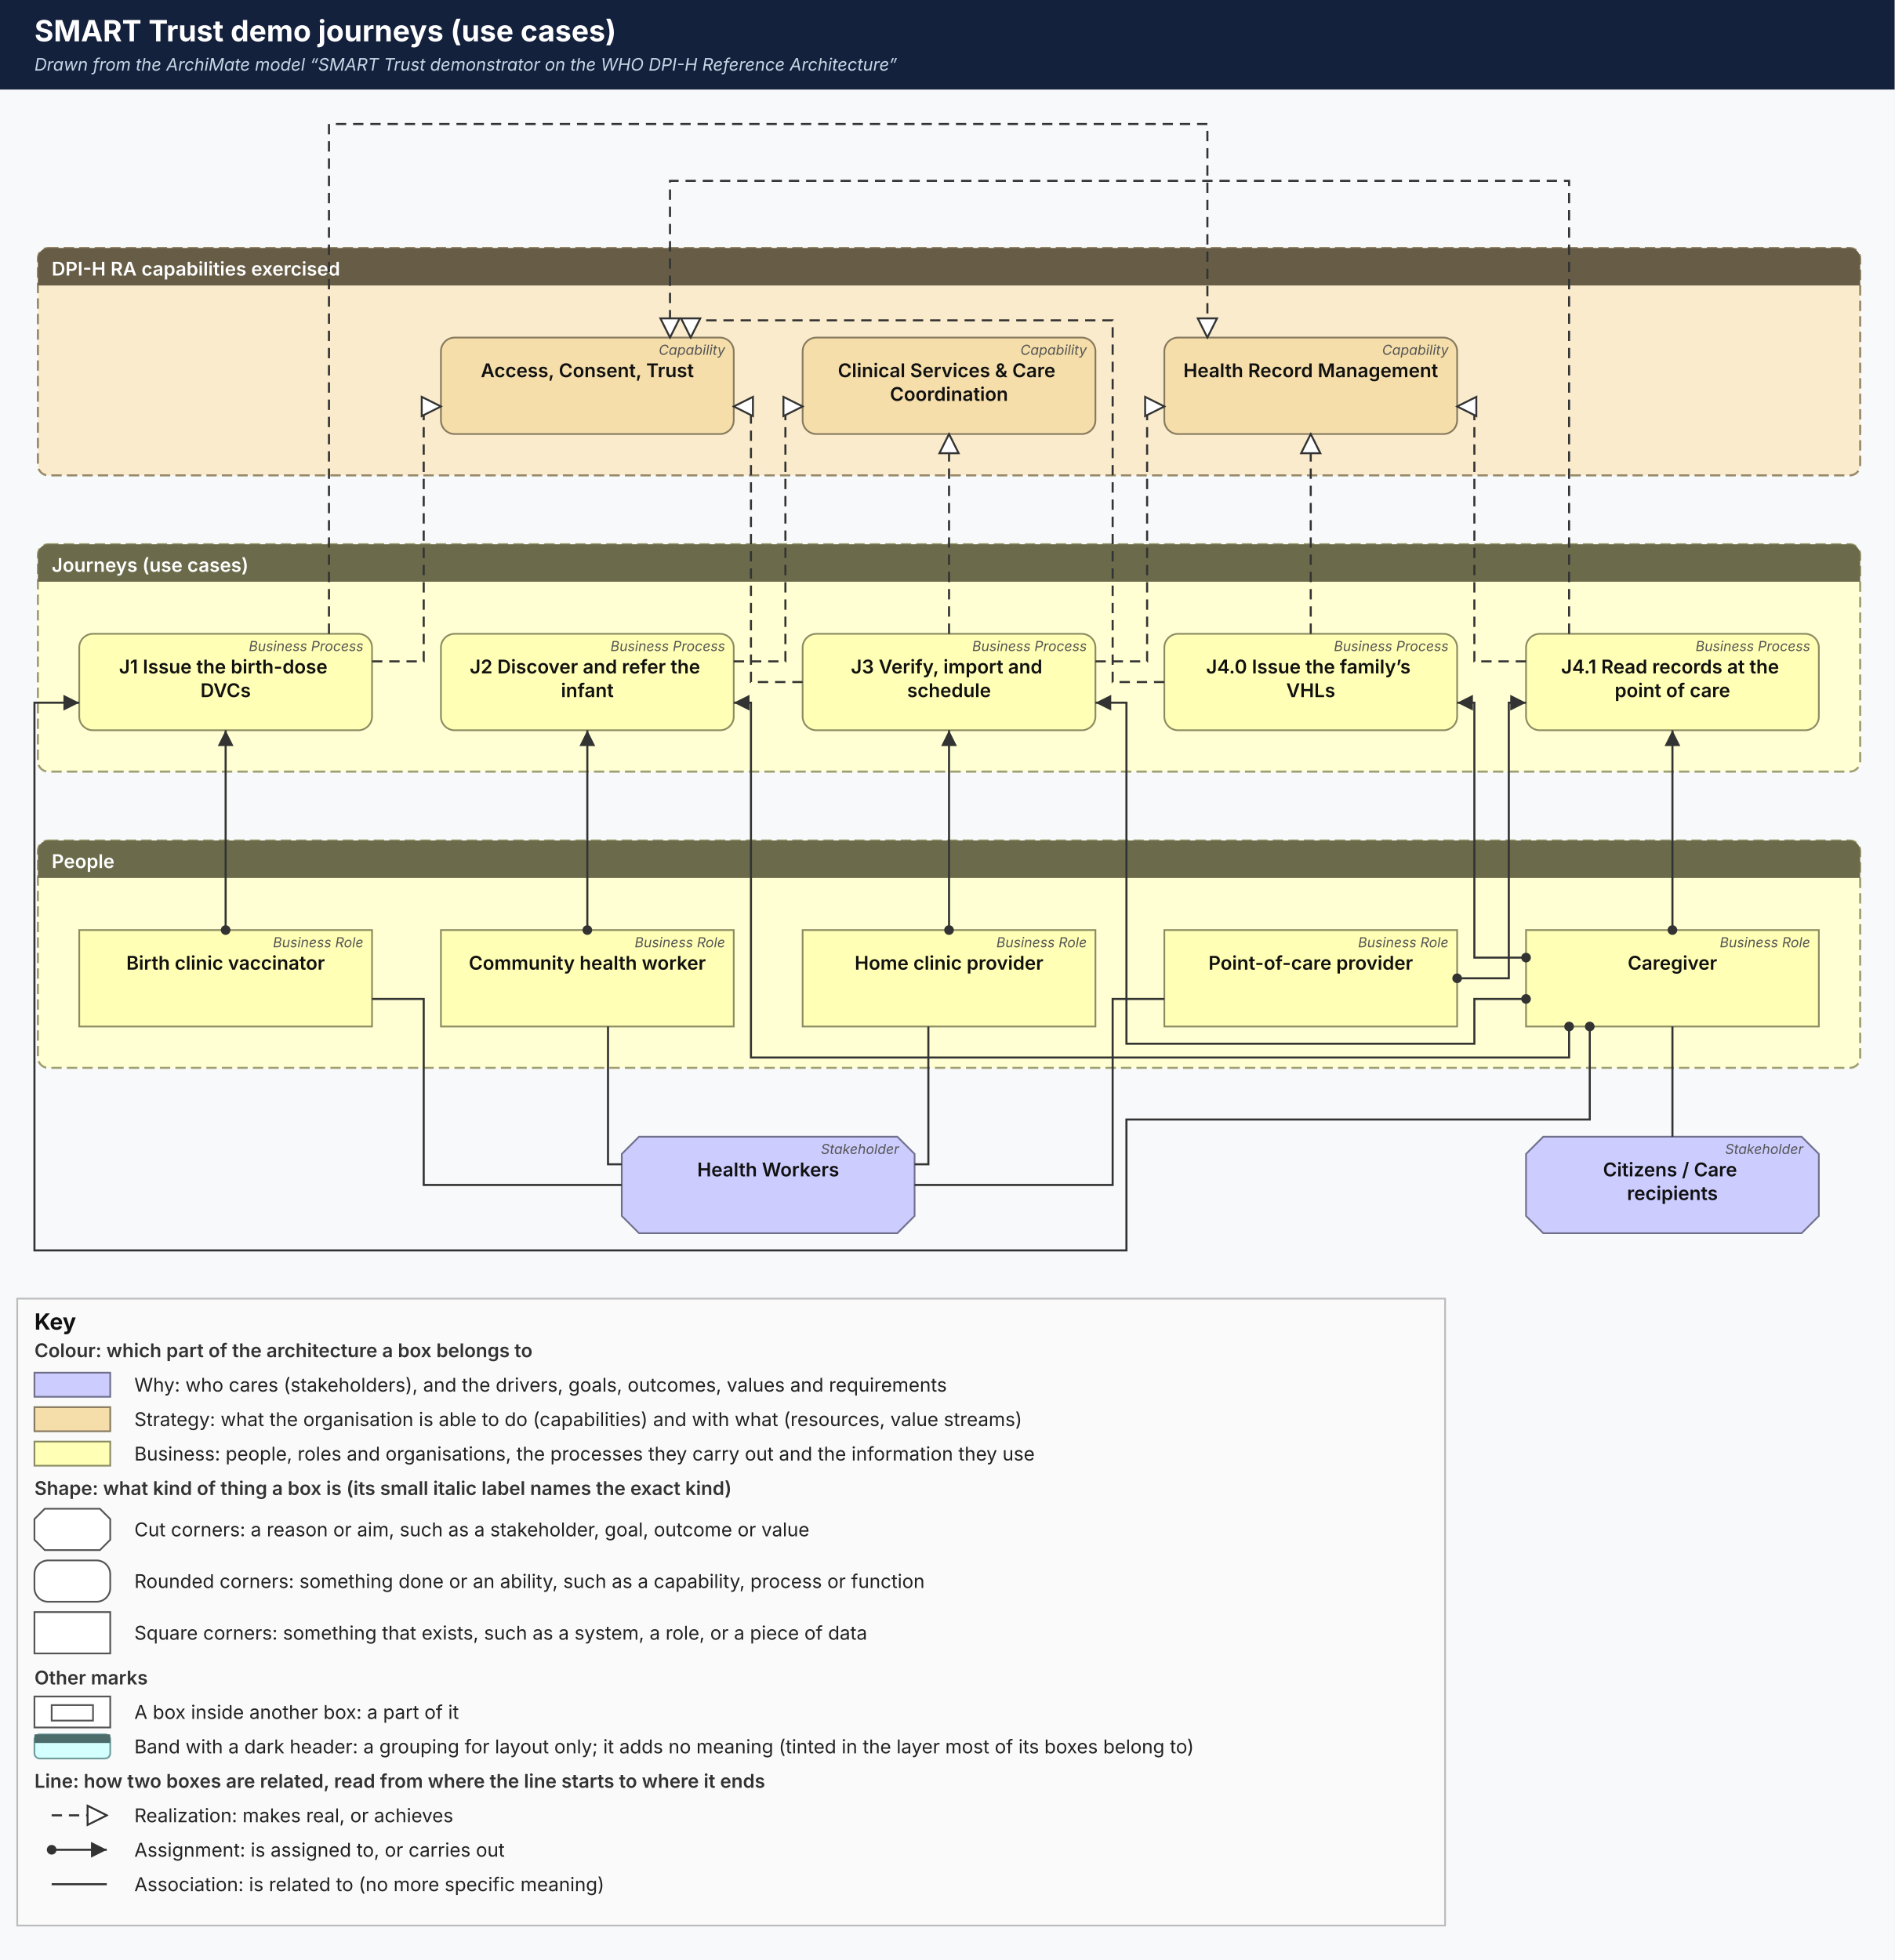
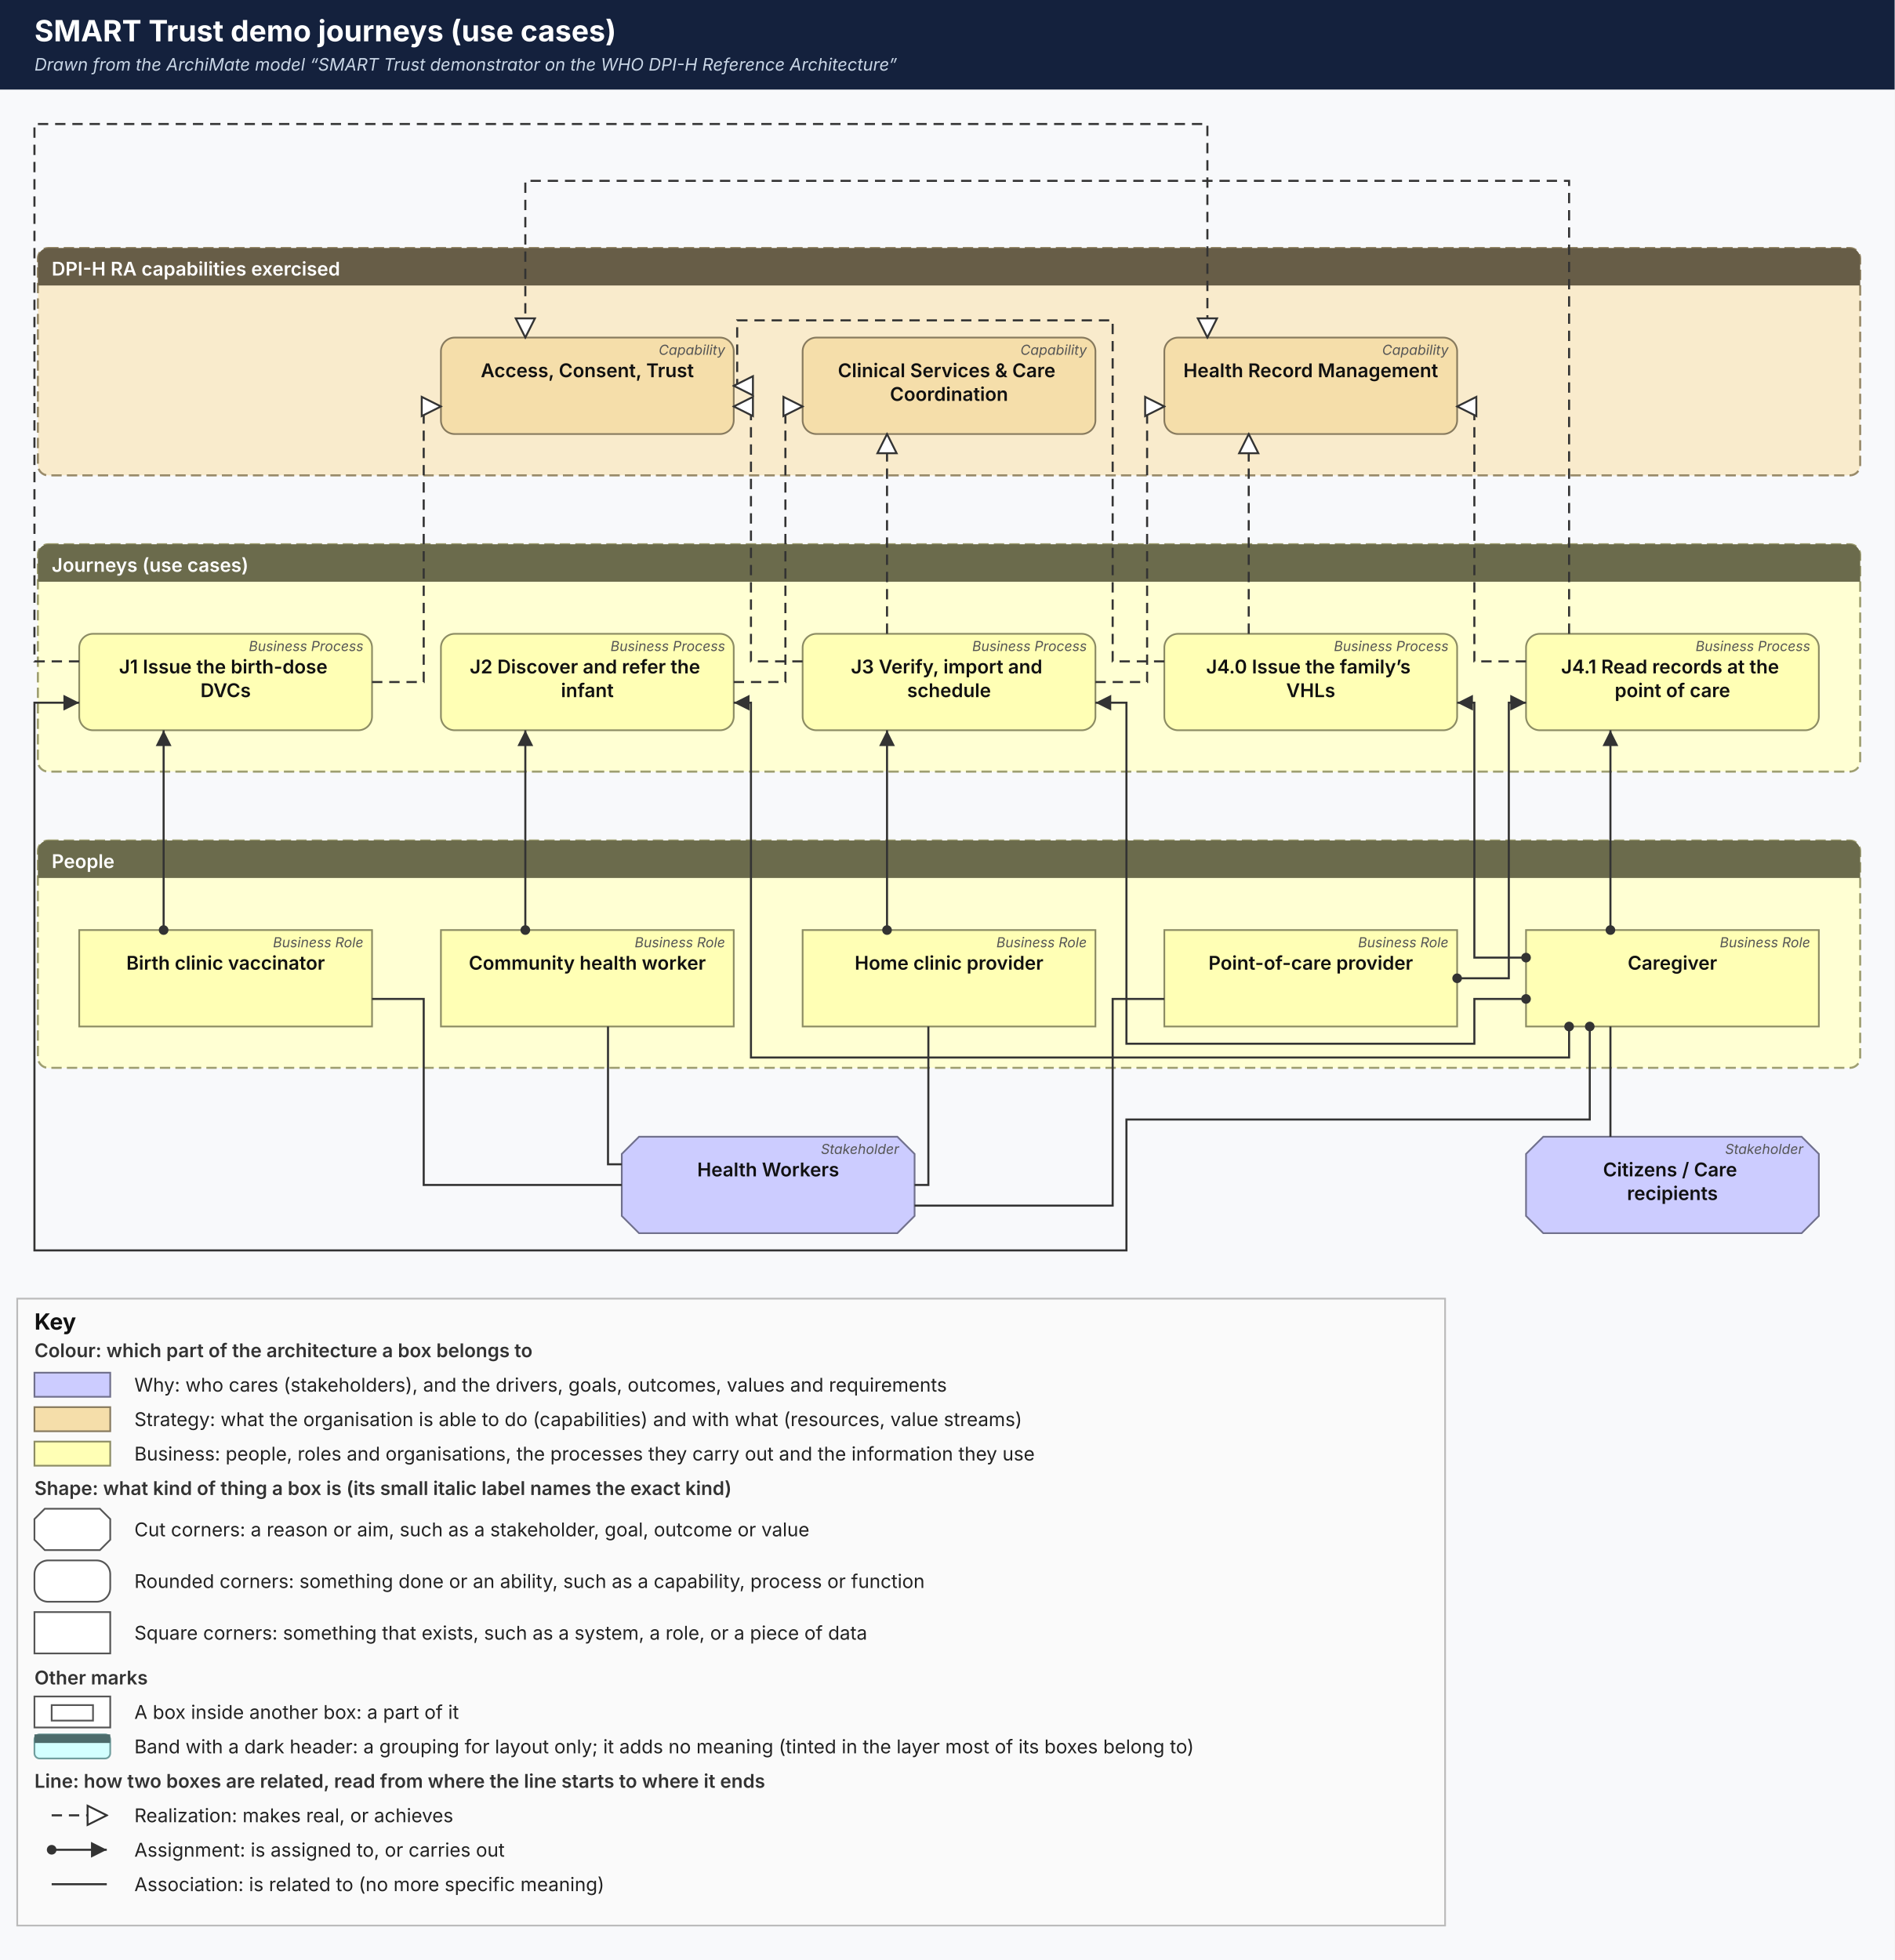
<svg xmlns="http://www.w3.org/2000/svg" viewBox="2 -120 1100 1138" width="1100" height="1138" role="img" aria-labelledby="av-title">
  <style>
.av-name{font:600 11px Inter, "Segoe UI", system-ui, -apple-system, Helvetica, Arial, sans-serif;fill:#111}
.av-type{font:italic 8px Inter, "Segoe UI", system-ui, -apple-system, Helvetica, Arial, sans-serif;fill:#555}
.av-group{font:600 11px Inter, "Segoe UI", system-ui, -apple-system, Helvetica, Arial, sans-serif;fill:#333}
.av-note{font:10px Inter, "Segoe UI", system-ui, -apple-system, Helvetica, Arial, sans-serif;fill:#222}
.av-key{font:11px Inter, "Segoe UI", system-ui, -apple-system, Helvetica, Arial, sans-serif;fill:#222}
.av-keyh{font:600 11px Inter, "Segoe UI", system-ui, -apple-system, Helvetica, Arial, sans-serif;fill:#333}
.av-keyt{font:700 13px Inter, "Segoe UI", system-ui, -apple-system, Helvetica, Arial, sans-serif;fill:#111}
.av-rel{font:9px Inter, "Segoe UI", system-ui, -apple-system, Helvetica, Arial, sans-serif;fill:#333;paint-order:stroke;stroke:#fff;stroke-width:3px}
a:hover rect,a:hover polygon,a:focus rect,a:focus polygon{stroke:#06c;stroke-width:2.5}
</style>
  <defs>
    <marker id="arrow-open" viewBox="0 0 12 12" refX="11" refY="6" markerWidth="11" markerHeight="11" orient="auto-start-reverse" markerUnits="userSpaceOnUse">
      <path d="M1 1 L11 6 L1 11" fill="none" stroke="#333" stroke-width="1.3" />
    </marker>
    <marker id="arrow-filled" viewBox="0 0 12 12" refX="11" refY="6" markerWidth="11" markerHeight="11" orient="auto-start-reverse" markerUnits="userSpaceOnUse">
      <path d="M1 1 L11 6 L1 11 Z" fill="#333" />
    </marker>
    <marker id="arrow-small" viewBox="0 0 10 10" refX="9" refY="5" markerWidth="8" markerHeight="8" orient="auto-start-reverse" markerUnits="userSpaceOnUse">
      <path d="M1 1 L9 5 L1 9" fill="none" stroke="#333" stroke-width="1.2" />
    </marker>
    <marker id="triangle-hollow" viewBox="0 0 14 14" refX="13" refY="7" markerWidth="13" markerHeight="13" orient="auto-start-reverse" markerUnits="userSpaceOnUse">
      <path d="M1 1 L13 7 L1 13 Z" fill="#fff" stroke="#333" stroke-width="1.2" />
    </marker>
    <marker id="diamond-filled" viewBox="0 0 16 10" refX="1" refY="5" markerWidth="16" markerHeight="10" orient="auto-start-reverse" markerUnits="userSpaceOnUse">
      <path d="M1 5 L8 1 L15 5 L8 9 Z" fill="#333" />
    </marker>
    <marker id="diamond-hollow" viewBox="0 0 16 10" refX="1" refY="5" markerWidth="16" markerHeight="10" orient="auto-start-reverse" markerUnits="userSpaceOnUse">
      <path d="M1 5 L8 1 L15 5 L8 9 Z" fill="#fff" stroke="#333" stroke-width="1.2" />
    </marker>
    <marker id="dot" viewBox="0 0 8 8" refX="4" refY="4" markerWidth="7" markerHeight="7" orient="auto" markerUnits="userSpaceOnUse">
      <circle cx="4" cy="4" r="3.2" fill="#333" />
    </marker>
    <pattern id="missing" width="8" height="8" patternUnits="userSpaceOnUse" patternTransform="rotate(45)">
      <rect width="8" height="8" fill="#fff" />
      <line x1="0" y1="0" x2="0" y2="8" stroke="#d33" stroke-width="2" />
    </pattern>
  </defs>
  <rect x="2" y="-120" width="1100" height="1138" fill="#f8f9fb" />
  <rect x="2" y="-120" width="1100" height="52" fill="#14213d" />
  <text x="22" y="-96" style="font:700 17px Inter, &quot;Segoe UI&quot;, system-ui, -apple-system, Helvetica, Arial, sans-serif;fill:#fff">SMART Trust demo journeys (use cases)</text>
  <text x="22" y="-79" style="font:italic 10px Inter, &quot;Segoe UI&quot;, system-ui, -apple-system, Helvetica, Arial, sans-serif;fill:#c9d6e6">Drawn from the ArchiMate model “SMART Trust demonstrator on the WHO DPI-H Reference Architecture”</text>
  <a href="../../../en/smart-trust-demo/archimate/0.1.0/elements/dpi-h-ra-capabilities-exercised/" target="_top">
    <rect x="24" y="24" width="1058" height="132" rx="6" fill="#f9ebcc" stroke="#988a69" stroke-width="1.2" stroke-dasharray="6 3" />
    <path d="M24 30 a6 6 0 0 1 6 -6 h1046 a6 6 0 0 1 6 6 v15.75 h-1058 z" fill="#675d47" />
    <text class="av-group" x="32" y="40" style="fill:#fff">DPI-H RA capabilities exercised</text>
  </a>
  <a href="../../../en/smart-trust-demo/archimate/0.1.0/elements/access-consent-trust/" target="_top">
    <rect x="258" y="76" width="170" height="56" rx="8" fill="#f5deaa" stroke="#877a5e" stroke-width="1" />
    <text class="av-type" x="423" y="86" text-anchor="end">Capability</text>
    <text class="av-name" x="343" y="99" text-anchor="middle">
      <tspan x="343" dy="0">Access, Consent, Trust</tspan>
    </text>
  </a>
  <a href="../../../en/smart-trust-demo/archimate/0.1.0/elements/clinical-services-care-coordination/" target="_top">
    <rect x="468" y="76" width="170" height="56" rx="8" fill="#f5deaa" stroke="#877a5e" stroke-width="1" />
    <text class="av-type" x="633" y="86" text-anchor="end">Capability</text>
    <text class="av-name" x="553" y="99" text-anchor="middle">
      <tspan x="553" dy="0">Clinical Services &amp; Care</tspan>
      <tspan x="553" dy="13.75">Coordination</tspan>
    </text>
  </a>
  <a href="../../../en/smart-trust-demo/archimate/0.1.0/elements/health-record-management/" target="_top">
    <rect x="678" y="76" width="170" height="56" rx="8" fill="#f5deaa" stroke="#877a5e" stroke-width="1" />
    <text class="av-type" x="843" y="86" text-anchor="end">Capability</text>
    <text class="av-name" x="763" y="99" text-anchor="middle">
      <tspan x="763" dy="0">Health Record Management</tspan>
    </text>
  </a>
  <a href="../../../en/smart-trust-demo/archimate/0.1.0/elements/journeys-use-cases/" target="_top">
    <rect x="24" y="196" width="1058" height="132" rx="6" fill="#ffffd3" stroke="#9e9e70" stroke-width="1.2" stroke-dasharray="6 3" />
    <path d="M24 202 a6 6 0 0 1 6 -6 h1046 a6 6 0 0 1 6 6 v15.75 h-1058 z" fill="#6b6b4c" />
    <text class="av-group" x="32" y="212" style="fill:#fff">Journeys (use cases)</text>
  </a>
  <a href="../../../en/smart-trust-demo/archimate/0.1.0/elements/j1-issue-the-birth-dose-dvcs/" target="_top">
    <rect x="48" y="248" width="170" height="56" rx="8" fill="#ffffb5" stroke="#8c8c64" stroke-width="1" />
    <text class="av-type" x="213" y="258" text-anchor="end">Business Process</text>
    <text class="av-name" x="133" y="271" text-anchor="middle">
      <tspan x="133" dy="0">J1 Issue the birth-dose</tspan>
      <tspan x="133" dy="13.75">DVCs</tspan>
    </text>
  </a>
  <a href="../../../en/smart-trust-demo/archimate/0.1.0/elements/j2-discover-and-refer-the-infant/" target="_top">
    <rect x="258" y="248" width="170" height="56" rx="8" fill="#ffffb5" stroke="#8c8c64" stroke-width="1" />
    <text class="av-type" x="423" y="258" text-anchor="end">Business Process</text>
    <text class="av-name" x="343" y="271" text-anchor="middle">
      <tspan x="343" dy="0">J2 Discover and refer the</tspan>
      <tspan x="343" dy="13.75">infant</tspan>
    </text>
  </a>
  <a href="../../../en/smart-trust-demo/archimate/0.1.0/elements/j3-verify-import-and-schedule/" target="_top">
    <rect x="468" y="248" width="170" height="56" rx="8" fill="#ffffb5" stroke="#8c8c64" stroke-width="1" />
    <text class="av-type" x="633" y="258" text-anchor="end">Business Process</text>
    <text class="av-name" x="553" y="271" text-anchor="middle">
      <tspan x="553" dy="0">J3 Verify, import and</tspan>
      <tspan x="553" dy="13.75">schedule</tspan>
    </text>
  </a>
  <a href="../../../en/smart-trust-demo/archimate/0.1.0/elements/j4-0-issue-the-family-s-vhls/" target="_top">
    <rect x="678" y="248" width="170" height="56" rx="8" fill="#ffffb5" stroke="#8c8c64" stroke-width="1" />
    <text class="av-type" x="843" y="258" text-anchor="end">Business Process</text>
    <text class="av-name" x="763" y="271" text-anchor="middle">
      <tspan x="763" dy="0">J4.0 Issue the family’s</tspan>
      <tspan x="763" dy="13.75">VHLs</tspan>
    </text>
  </a>
  <a href="../../../en/smart-trust-demo/archimate/0.1.0/elements/j4-1-read-records-at-the-point-of-care/" target="_top">
    <rect x="888" y="248" width="170" height="56" rx="8" fill="#ffffb5" stroke="#8c8c64" stroke-width="1" />
    <text class="av-type" x="1053" y="258" text-anchor="end">Business Process</text>
    <text class="av-name" x="973" y="271" text-anchor="middle">
      <tspan x="973" dy="0">J4.1 Read records at the</tspan>
      <tspan x="973" dy="13.75">point of care</tspan>
    </text>
  </a>
  <a href="../../../en/smart-trust-demo/archimate/0.1.0/elements/people/" target="_top">
    <rect x="24" y="368" width="1058" height="132" rx="6" fill="#ffffd3" stroke="#9e9e70" stroke-width="1.2" stroke-dasharray="6 3" />
    <path d="M24 374 a6 6 0 0 1 6 -6 h1046 a6 6 0 0 1 6 6 v15.75 h-1058 z" fill="#6b6b4c" />
    <text class="av-group" x="32" y="384" style="fill:#fff">People</text>
  </a>
  <a href="../../../en/smart-trust-demo/archimate/0.1.0/elements/birth-clinic-vaccinator/" target="_top">
    <rect x="48" y="420" width="170" height="56" fill="#ffffb5" stroke="#8c8c64" stroke-width="1" />
    <text class="av-type" x="213" y="430" text-anchor="end">Business Role</text>
    <text class="av-name" x="133" y="443" text-anchor="middle">
      <tspan x="133" dy="0">Birth clinic vaccinator</tspan>
    </text>
  </a>
  <a href="../../../en/smart-trust-demo/archimate/0.1.0/elements/community-health-worker/" target="_top">
    <rect x="258" y="420" width="170" height="56" fill="#ffffb5" stroke="#8c8c64" stroke-width="1" />
    <text class="av-type" x="423" y="430" text-anchor="end">Business Role</text>
    <text class="av-name" x="343" y="443" text-anchor="middle">
      <tspan x="343" dy="0">Community health worker</tspan>
    </text>
  </a>
  <a href="../../../en/smart-trust-demo/archimate/0.1.0/elements/home-clinic-provider/" target="_top">
    <rect x="468" y="420" width="170" height="56" fill="#ffffb5" stroke="#8c8c64" stroke-width="1" />
    <text class="av-type" x="633" y="430" text-anchor="end">Business Role</text>
    <text class="av-name" x="553" y="443" text-anchor="middle">
      <tspan x="553" dy="0">Home clinic provider</tspan>
    </text>
  </a>
  <a href="../../../en/smart-trust-demo/archimate/0.1.0/elements/point-of-care-provider/" target="_top">
    <rect x="678" y="420" width="170" height="56" fill="#ffffb5" stroke="#8c8c64" stroke-width="1" />
    <text class="av-type" x="843" y="430" text-anchor="end">Business Role</text>
    <text class="av-name" x="763" y="443" text-anchor="middle">
      <tspan x="763" dy="0">Point-of-care provider</tspan>
    </text>
  </a>
  <a href="../../../en/smart-trust-demo/archimate/0.1.0/elements/caregiver/" target="_top">
    <rect x="888" y="420" width="170" height="56" fill="#ffffb5" stroke="#8c8c64" stroke-width="1" />
    <text class="av-type" x="1053" y="430" text-anchor="end">Business Role</text>
    <text class="av-name" x="973" y="443" text-anchor="middle">
      <tspan x="973" dy="0">Caregiver</tspan>
    </text>
  </a>
  <a href="../../../en/smart-trust-demo/archimate/0.1.0/elements/health-workers/" target="_top">
    <polygon points="373,540 523,540 533,550 533,586 523,596 373,596 363,586 363,550" fill="#ccccff" stroke="#70708c" stroke-width="1" />
    <text class="av-type" x="524" y="550" text-anchor="end">Stakeholder</text>
    <text class="av-name" x="448" y="563" text-anchor="middle">
      <tspan x="448" dy="0">Health Workers</tspan>
    </text>
  </a>
  <a href="../../../en/smart-trust-demo/archimate/0.1.0/elements/citizens-care-recipients/" target="_top">
    <polygon points="898,540 1048,540 1058,550 1058,586 1048,596 898,596 888,586 888,550" fill="#ccccff" stroke="#70708c" stroke-width="1" />
    <text class="av-type" x="1049" y="550" text-anchor="end">Stakeholder</text>
    <text class="av-name" x="973" y="563" text-anchor="middle">
      <tspan x="973" dy="0">Citizens / Care</tspan>
      <tspan x="973" dy="13.75">recipients</tspan>
    </text>
  </a>
  <a href="../../../en/smart-trust-demo/archimate/0.1.0/relationships/id-fa9e2f8ac0d05ce586ae3591704ab523/" target="_top">
-     <path d="M218 264 L218 264 L248 264 L248 116 L258 116 L258 116" fill="none" stroke="#333" stroke-width="1.2" stroke-dasharray="6 4" marker-end="url(#triangle-hollow)" />
-     <path d="M218 264 L218 264 L248 264 L248 116 L258 116 L258 116" fill="none" stroke="transparent" stroke-width="8" />
+     <path d="M218 276 L218 276 L248 276 L248 116 L258 116 L258 116" fill="none" stroke="#333" stroke-width="1.2" stroke-dasharray="6 4" marker-end="url(#triangle-hollow)" />
+     <path d="M218 276 L218 276 L248 276 L248 116 L258 116 L258 116" fill="none" stroke="transparent" stroke-width="8" />
  </a>
  <a href="../../../en/smart-trust-demo/archimate/0.1.0/relationships/id-92bb78da02ae51f5a55d9bd30990f019/" target="_top">
-     <path d="M193 248 L193 248 L193 -48 L703 -48 L703 76 L703 76" fill="none" stroke="#333" stroke-width="1.2" stroke-dasharray="6 4" marker-end="url(#triangle-hollow)" />
-     <path d="M193 248 L193 248 L193 -48 L703 -48 L703 76 L703 76" fill="none" stroke="transparent" stroke-width="8" />
+     <path d="M48 264 L48 264 L22 264 L22 -48 L703 -48 L703 76 L703 76" fill="none" stroke="#333" stroke-width="1.2" stroke-dasharray="6 4" marker-end="url(#triangle-hollow)" />
+     <path d="M48 264 L48 264 L22 264 L22 -48 L703 -48 L703 76 L703 76" fill="none" stroke="transparent" stroke-width="8" />
  </a>
  <a href="../../../en/smart-trust-demo/archimate/0.1.0/relationships/id-2c6b448e53375a6fbb2d63159f9ddba0/" target="_top">
-     <path d="M428 264 L428 264 L458 264 L458 116 L468 116 L468 116" fill="none" stroke="#333" stroke-width="1.2" stroke-dasharray="6 4" marker-end="url(#triangle-hollow)" />
-     <path d="M428 264 L428 264 L458 264 L458 116 L468 116 L468 116" fill="none" stroke="transparent" stroke-width="8" />
+     <path d="M428 276 L428 276 L458 276 L458 116 L468 116 L468 116" fill="none" stroke="#333" stroke-width="1.2" stroke-dasharray="6 4" marker-end="url(#triangle-hollow)" />
+     <path d="M428 276 L428 276 L458 276 L458 116 L468 116 L468 116" fill="none" stroke="transparent" stroke-width="8" />
  </a>
  <a href="../../../en/smart-trust-demo/archimate/0.1.0/relationships/id-133016ed0c4e5f7fb9a708df49f4724a/" target="_top">
-     <path d="M468 276 L468 276 L438 276 L438 116 L428 116 L428 116" fill="none" stroke="#333" stroke-width="1.2" stroke-dasharray="6 4" marker-end="url(#triangle-hollow)" />
-     <path d="M468 276 L468 276 L438 276 L438 116 L428 116 L428 116" fill="none" stroke="transparent" stroke-width="8" />
+     <path d="M468 264 L468 264 L438 264 L438 116 L428 116 L428 116" fill="none" stroke="#333" stroke-width="1.2" stroke-dasharray="6 4" marker-end="url(#triangle-hollow)" />
+     <path d="M468 264 L468 264 L438 264 L438 116 L428 116 L428 116" fill="none" stroke="transparent" stroke-width="8" />
  </a>
  <a href="../../../en/smart-trust-demo/archimate/0.1.0/relationships/id-6e9d242bb4335b099b586b94722b9036/" target="_top">
-     <path d="M553 248 L553 248 L553 132 L553 132" fill="none" stroke="#333" stroke-width="1.2" stroke-dasharray="6 4" marker-end="url(#triangle-hollow)" />
-     <path d="M553 248 L553 248 L553 132 L553 132" fill="none" stroke="transparent" stroke-width="8" />
+     <path d="M517 248 L517 248 L517 132 L517 132" fill="none" stroke="#333" stroke-width="1.2" stroke-dasharray="6 4" marker-end="url(#triangle-hollow)" />
+     <path d="M517 248 L517 248 L517 132 L517 132" fill="none" stroke="transparent" stroke-width="8" />
  </a>
  <a href="../../../en/smart-trust-demo/archimate/0.1.0/relationships/id-c0ab937db8b951ecb96fb47073cac5cb/" target="_top">
-     <path d="M638 264 L638 264 L668 264 L668 116 L678 116 L678 116" fill="none" stroke="#333" stroke-width="1.2" stroke-dasharray="6 4" marker-end="url(#triangle-hollow)" />
-     <path d="M638 264 L638 264 L668 264 L668 116 L678 116 L678 116" fill="none" stroke="transparent" stroke-width="8" />
+     <path d="M638 276 L638 276 L668 276 L668 116 L678 116 L678 116" fill="none" stroke="#333" stroke-width="1.2" stroke-dasharray="6 4" marker-end="url(#triangle-hollow)" />
+     <path d="M638 276 L638 276 L668 276 L668 116 L678 116 L678 116" fill="none" stroke="transparent" stroke-width="8" />
  </a>
  <a href="../../../en/smart-trust-demo/archimate/0.1.0/relationships/id-675daa6d7e765f45b8cbad947a535552/" target="_top">
-     <path d="M678 276 L678 276 L648 276 L648 66 L403 66 L403 76 L403 76" fill="none" stroke="#333" stroke-width="1.2" stroke-dasharray="6 4" marker-end="url(#triangle-hollow)" />
-     <path d="M678 276 L678 276 L648 276 L648 66 L403 66 L403 76 L403 76" fill="none" stroke="transparent" stroke-width="8" />
+     <path d="M678 264 L678 264 L648 264 L648 66 L430 66 L430 104 L428 104 L428 104" fill="none" stroke="#333" stroke-width="1.2" stroke-dasharray="6 4" marker-end="url(#triangle-hollow)" />
+     <path d="M678 264 L678 264 L648 264 L648 66 L430 66 L430 104 L428 104 L428 104" fill="none" stroke="transparent" stroke-width="8" />
  </a>
  <a href="../../../en/smart-trust-demo/archimate/0.1.0/relationships/id-c791ecc77d1950e799a4d45396b2adfa/" target="_top">
-     <path d="M763 248 L763 248 L763 132 L763 132" fill="none" stroke="#333" stroke-width="1.2" stroke-dasharray="6 4" marker-end="url(#triangle-hollow)" />
-     <path d="M763 248 L763 248 L763 132 L763 132" fill="none" stroke="transparent" stroke-width="8" />
+     <path d="M727 248 L727 248 L727 132 L727 132" fill="none" stroke="#333" stroke-width="1.2" stroke-dasharray="6 4" marker-end="url(#triangle-hollow)" />
+     <path d="M727 248 L727 248 L727 132 L727 132" fill="none" stroke="transparent" stroke-width="8" />
  </a>
  <a href="../../../en/smart-trust-demo/archimate/0.1.0/relationships/id-229975f4de9354a58f517c2ccf48f96b/" target="_top">
-     <path d="M913 248 L913 248 L913 -15 L391 -15 L391 76 L391 76" fill="none" stroke="#333" stroke-width="1.2" stroke-dasharray="6 4" marker-end="url(#triangle-hollow)" />
-     <path d="M913 248 L913 248 L913 -15 L391 -15 L391 76 L391 76" fill="none" stroke="transparent" stroke-width="8" />
+     <path d="M913 248 L913 248 L913 -15 L307 -15 L307 76 L307 76" fill="none" stroke="#333" stroke-width="1.2" stroke-dasharray="6 4" marker-end="url(#triangle-hollow)" />
+     <path d="M913 248 L913 248 L913 -15 L307 -15 L307 76 L307 76" fill="none" stroke="transparent" stroke-width="8" />
  </a>
  <a href="../../../en/smart-trust-demo/archimate/0.1.0/relationships/id-b525ac88cdb75de184a891b8a00feb0a/" target="_top">
    <path d="M888 264 L888 264 L858 264 L858 116 L848 116 L848 116" fill="none" stroke="#333" stroke-width="1.2" stroke-dasharray="6 4" marker-end="url(#triangle-hollow)" />
    <path d="M888 264 L888 264 L858 264 L858 116 L848 116 L848 116" fill="none" stroke="transparent" stroke-width="8" />
  </a>
  <a href="../../../en/smart-trust-demo/archimate/0.1.0/relationships/id-f9dad097827d5f67a927b8e3ec87633d/" target="_top">
-     <path d="M133 420 L133 420 L133 304 L133 304" fill="none" stroke="#333" stroke-width="1.2" marker-start="url(#dot)" marker-end="url(#arrow-filled)" />
-     <path d="M133 420 L133 420 L133 304 L133 304" fill="none" stroke="transparent" stroke-width="8" />
+     <path d="M97 420 L97 420 L97 304 L97 304" fill="none" stroke="#333" stroke-width="1.2" marker-start="url(#dot)" marker-end="url(#arrow-filled)" />
+     <path d="M97 420 L97 420 L97 304 L97 304" fill="none" stroke="transparent" stroke-width="8" />
  </a>
  <a href="../../../en/smart-trust-demo/archimate/0.1.0/relationships/id-4cfb5397804f5ff2a32677dbd17afd15/" target="_top">
    <path d="M218 460 L218 460 L248 460 L248 568 L363 568 L363 568" fill="none" stroke="#333" stroke-width="1.2" />
    <path d="M218 460 L218 460 L248 460 L248 568 L363 568 L363 568" fill="none" stroke="transparent" stroke-width="8" />
  </a>
  <a href="../../../en/smart-trust-demo/archimate/0.1.0/relationships/id-eab30403921152299e8ce54020511cf9/" target="_top">
-     <path d="M343 420 L343 420 L343 304 L343 304" fill="none" stroke="#333" stroke-width="1.2" marker-start="url(#dot)" marker-end="url(#arrow-filled)" />
-     <path d="M343 420 L343 420 L343 304 L343 304" fill="none" stroke="transparent" stroke-width="8" />
+     <path d="M307 420 L307 420 L307 304 L307 304" fill="none" stroke="#333" stroke-width="1.2" marker-start="url(#dot)" marker-end="url(#arrow-filled)" />
+     <path d="M307 420 L307 420 L307 304 L307 304" fill="none" stroke="transparent" stroke-width="8" />
  </a>
  <a href="../../../en/smart-trust-demo/archimate/0.1.0/relationships/id-0bb95ae8d9bf504899742c28808de0af/" target="_top">
    <path d="M355 476 L355 476 L355 556 L363 556 L363 556" fill="none" stroke="#333" stroke-width="1.2" />
    <path d="M355 476 L355 476 L355 556 L363 556 L363 556" fill="none" stroke="transparent" stroke-width="8" />
  </a>
  <a href="../../../en/smart-trust-demo/archimate/0.1.0/relationships/id-9fe74bdb9ee45a4da5c5ad2f5a6295bc/" target="_top">
-     <path d="M553 420 L553 420 L553 304 L553 304" fill="none" stroke="#333" stroke-width="1.2" marker-start="url(#dot)" marker-end="url(#arrow-filled)" />
-     <path d="M553 420 L553 420 L553 304 L553 304" fill="none" stroke="transparent" stroke-width="8" />
+     <path d="M517 420 L517 420 L517 304 L517 304" fill="none" stroke="#333" stroke-width="1.2" marker-start="url(#dot)" marker-end="url(#arrow-filled)" />
+     <path d="M517 420 L517 420 L517 304 L517 304" fill="none" stroke="transparent" stroke-width="8" />
  </a>
  <a href="../../../en/smart-trust-demo/archimate/0.1.0/relationships/id-12957ac973ab5acb8d72694486129a61/" target="_top">
-     <path d="M541 476 L541 476 L541 556 L533 556 L533 556" fill="none" stroke="#333" stroke-width="1.2" />
-     <path d="M541 476 L541 476 L541 556 L533 556 L533 556" fill="none" stroke="transparent" stroke-width="8" />
+     <path d="M541 476 L541 476 L541 568 L533 568 L533 568" fill="none" stroke="#333" stroke-width="1.2" />
+     <path d="M541 476 L541 476 L541 568 L533 568 L533 568" fill="none" stroke="transparent" stroke-width="8" />
  </a>
  <a href="../../../en/smart-trust-demo/archimate/0.1.0/relationships/id-a7bcec5457055b4c82bef20c3d2e8ce7/" target="_top">
    <path d="M848 448 L848 448 L878 448 L878 288 L888 288 L888 288" fill="none" stroke="#333" stroke-width="1.2" marker-start="url(#dot)" marker-end="url(#arrow-filled)" />
    <path d="M848 448 L848 448 L878 448 L878 288 L888 288 L888 288" fill="none" stroke="transparent" stroke-width="8" />
  </a>
  <a href="../../../en/smart-trust-demo/archimate/0.1.0/relationships/id-9a6e577dd75d52d7a7e01c227b78c3e1/" target="_top">
-     <path d="M678 460 L678 460 L648 460 L648 568 L533 568 L533 568" fill="none" stroke="#333" stroke-width="1.2" />
-     <path d="M678 460 L678 460 L648 460 L648 568 L533 568 L533 568" fill="none" stroke="transparent" stroke-width="8" />
+     <path d="M678 460 L678 460 L648 460 L648 580 L533 580 L533 580" fill="none" stroke="#333" stroke-width="1.2" />
+     <path d="M678 460 L678 460 L648 460 L648 580 L533 580 L533 580" fill="none" stroke="transparent" stroke-width="8" />
  </a>
  <a href="../../../en/smart-trust-demo/archimate/0.1.0/relationships/id-2625c4c1650a5055890b2b1a3f46fa75/" target="_top">
    <path d="M925 476 L925 476 L925 530 L656 530 L656 606 L22 606 L22 288 L48 288 L48 288" fill="none" stroke="#333" stroke-width="1.2" marker-start="url(#dot)" marker-end="url(#arrow-filled)" />
    <path d="M925 476 L925 476 L925 530 L656 530 L656 606 L22 606 L22 288 L48 288 L48 288" fill="none" stroke="transparent" stroke-width="8" />
  </a>
  <a href="../../../en/smart-trust-demo/archimate/0.1.0/relationships/id-aeaebf6aec985b1c8449ea3ecb74074b/" target="_top">
    <path d="M913 476 L913 476 L913 494 L438 494 L438 288 L428 288 L428 288" fill="none" stroke="#333" stroke-width="1.2" marker-start="url(#dot)" marker-end="url(#arrow-filled)" />
    <path d="M913 476 L913 476 L913 494 L438 494 L438 288 L428 288 L428 288" fill="none" stroke="transparent" stroke-width="8" />
  </a>
  <a href="../../../en/smart-trust-demo/archimate/0.1.0/relationships/id-e301fb7a7d90564483fdb362864ed45c/" target="_top">
    <path d="M888 460 L888 460 L858 460 L858 486 L656 486 L656 288 L638 288 L638 288" fill="none" stroke="#333" stroke-width="1.2" marker-start="url(#dot)" marker-end="url(#arrow-filled)" />
    <path d="M888 460 L888 460 L858 460 L858 486 L656 486 L656 288 L638 288 L638 288" fill="none" stroke="transparent" stroke-width="8" />
  </a>
  <a href="../../../en/smart-trust-demo/archimate/0.1.0/relationships/id-f8047c950f0f55fe88023fece9d908f6/" target="_top">
    <path d="M888 436 L888 436 L858 436 L858 288 L848 288 L848 288" fill="none" stroke="#333" stroke-width="1.2" marker-start="url(#dot)" marker-end="url(#arrow-filled)" />
    <path d="M888 436 L888 436 L858 436 L858 288 L848 288 L848 288" fill="none" stroke="transparent" stroke-width="8" />
  </a>
  <a href="../../../en/smart-trust-demo/archimate/0.1.0/relationships/id-38c9fc3c0a9b50f2b074748e4ccd3ce8/" target="_top">
-     <path d="M973 420 L973 420 L973 304 L973 304" fill="none" stroke="#333" stroke-width="1.2" marker-start="url(#dot)" marker-end="url(#arrow-filled)" />
-     <path d="M973 420 L973 420 L973 304 L973 304" fill="none" stroke="transparent" stroke-width="8" />
+     <path d="M937 420 L937 420 L937 304 L937 304" fill="none" stroke="#333" stroke-width="1.2" marker-start="url(#dot)" marker-end="url(#arrow-filled)" />
+     <path d="M937 420 L937 420 L937 304 L937 304" fill="none" stroke="transparent" stroke-width="8" />
  </a>
  <a href="../../../en/smart-trust-demo/archimate/0.1.0/relationships/id-cf8440d351ae5e7e898ee8204322603f/" target="_top">
-     <path d="M973 476 L973 476 L973 540 L973 540" fill="none" stroke="#333" stroke-width="1.2" />
-     <path d="M973 476 L973 476 L973 540 L973 540" fill="none" stroke="transparent" stroke-width="8" />
+     <path d="M937 476 L937 476 L937 540 L937 540" fill="none" stroke="#333" stroke-width="1.2" />
+     <path d="M937 476 L937 476 L937 540 L937 540" fill="none" stroke="transparent" stroke-width="8" />
  </a>
  <g class="av-legend">
    <rect x="12" y="634" width="829" height="364" fill="#fafafa" stroke="#bbb" />
    <text class="av-keyt" x="22" y="652">Key</text>
    <text class="av-keyh" x="22" y="668">Colour: which part of the architecture a box belongs to</text>
    <rect x="22" y="677" width="44" height="14" fill="#ccccff" stroke="#70708c" />
    <text class="av-key" x="80" y="688">Why: who cares (stakeholders), and the drivers, goals, outcomes, values and requirements</text>
    <rect x="22" y="697" width="44" height="14" fill="#f5deaa" stroke="#877a5e" />
    <text class="av-key" x="80" y="708">Strategy: what the organisation is able to do (capabilities) and with what (resources, value streams)</text>
    <rect x="22" y="717" width="44" height="14" fill="#ffffb5" stroke="#8c8c64" />
    <text class="av-key" x="80" y="728">Business: people, roles and organisations, the processes they carry out and the information they use</text>
    <text class="av-keyh" x="22" y="748">Shape: what kind of thing a box is (its small italic label names the exact kind)</text>
    <polygon points="28,756 60,756 66,762 66,774 60,780 28,780 22,774 22,762" fill="#fff" stroke="#555" />
    <text class="av-key" x="80" y="772">Cut corners: a reason or aim, such as a stakeholder, goal, outcome or value</text>
    <rect x="22" y="786" width="44" height="24" rx="8" fill="#fff" stroke="#555" />
    <text class="av-key" x="80" y="802">Rounded corners: something done or an ability, such as a capability, process or function</text>
    <rect x="22" y="816" width="44" height="24" fill="#fff" stroke="#555" />
    <text class="av-key" x="80" y="832">Square corners: something that exists, such as a system, a role, or a piece of data</text>
    <text class="av-keyh" x="22" y="858">Other marks</text>
    <rect x="22" y="865" width="44" height="18" fill="#fff" stroke="#555" />
    <rect x="32" y="870" width="24" height="9" fill="#fff" stroke="#555" />
    <text class="av-key" x="80" y="878">A box inside another box: a part of it</text>
    <rect x="22" y="887" width="44" height="14" rx="3" fill="#d3ffff" stroke="#709e9e" />
    <rect x="22" y="887" width="44" height="5" fill="#4c6b6b" />
    <text class="av-key" x="80" y="898">Band with a dark header: a grouping for layout only; it adds no meaning (tinted in the layer most of its boxes belong to)</text>
    <text class="av-keyh" x="22" y="918">Line: how two boxes are related, read from where the line starts to where it ends</text>
    <path d="M32 934 L64 934" fill="none" stroke="#333" stroke-width="1.2" stroke-dasharray="6 4" marker-end="url(#triangle-hollow)" />
    <text class="av-key" x="80" y="938">Realization: makes real, or achieves</text>
    <path d="M32 954 L64 954" fill="none" stroke="#333" stroke-width="1.2" marker-start="url(#dot)" marker-end="url(#arrow-filled)" />
    <text class="av-key" x="80" y="958">Assignment: is assigned to, or carries out</text>
    <path d="M32 974 L64 974" fill="none" stroke="#333" stroke-width="1.2" />
    <text class="av-key" x="80" y="978">Association: is related to (no more specific meaning)</text>
  </g>
</svg>
